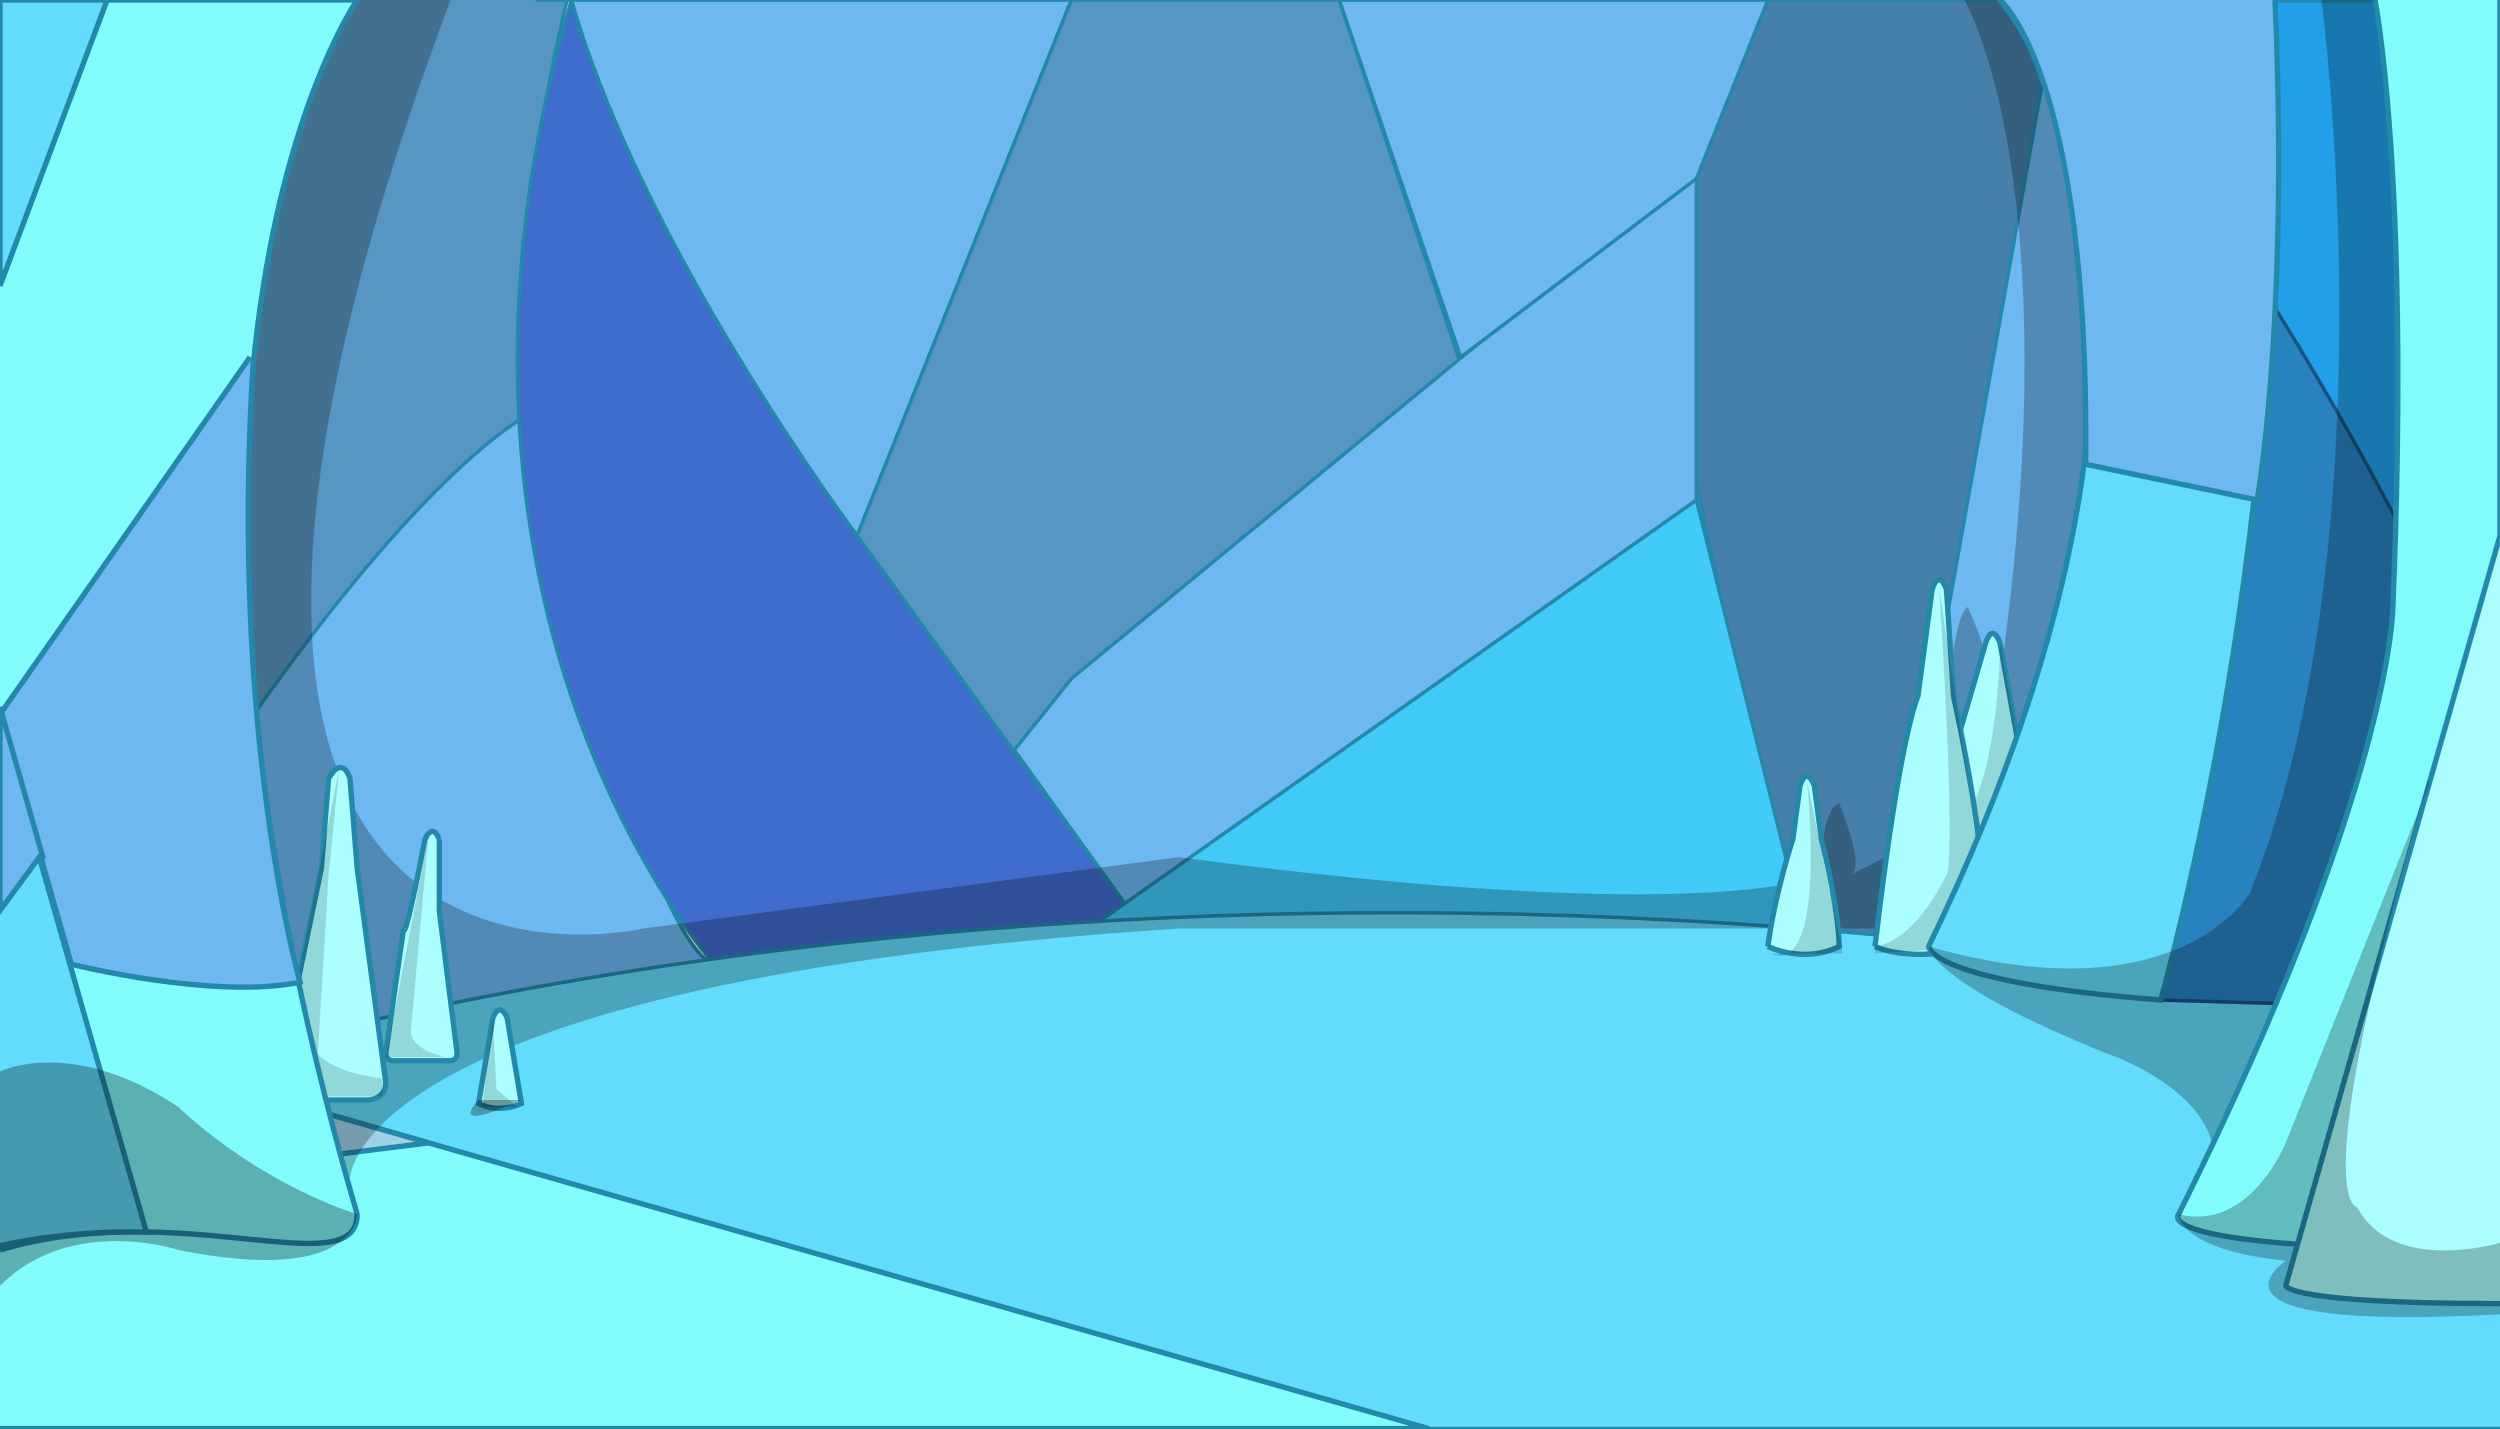
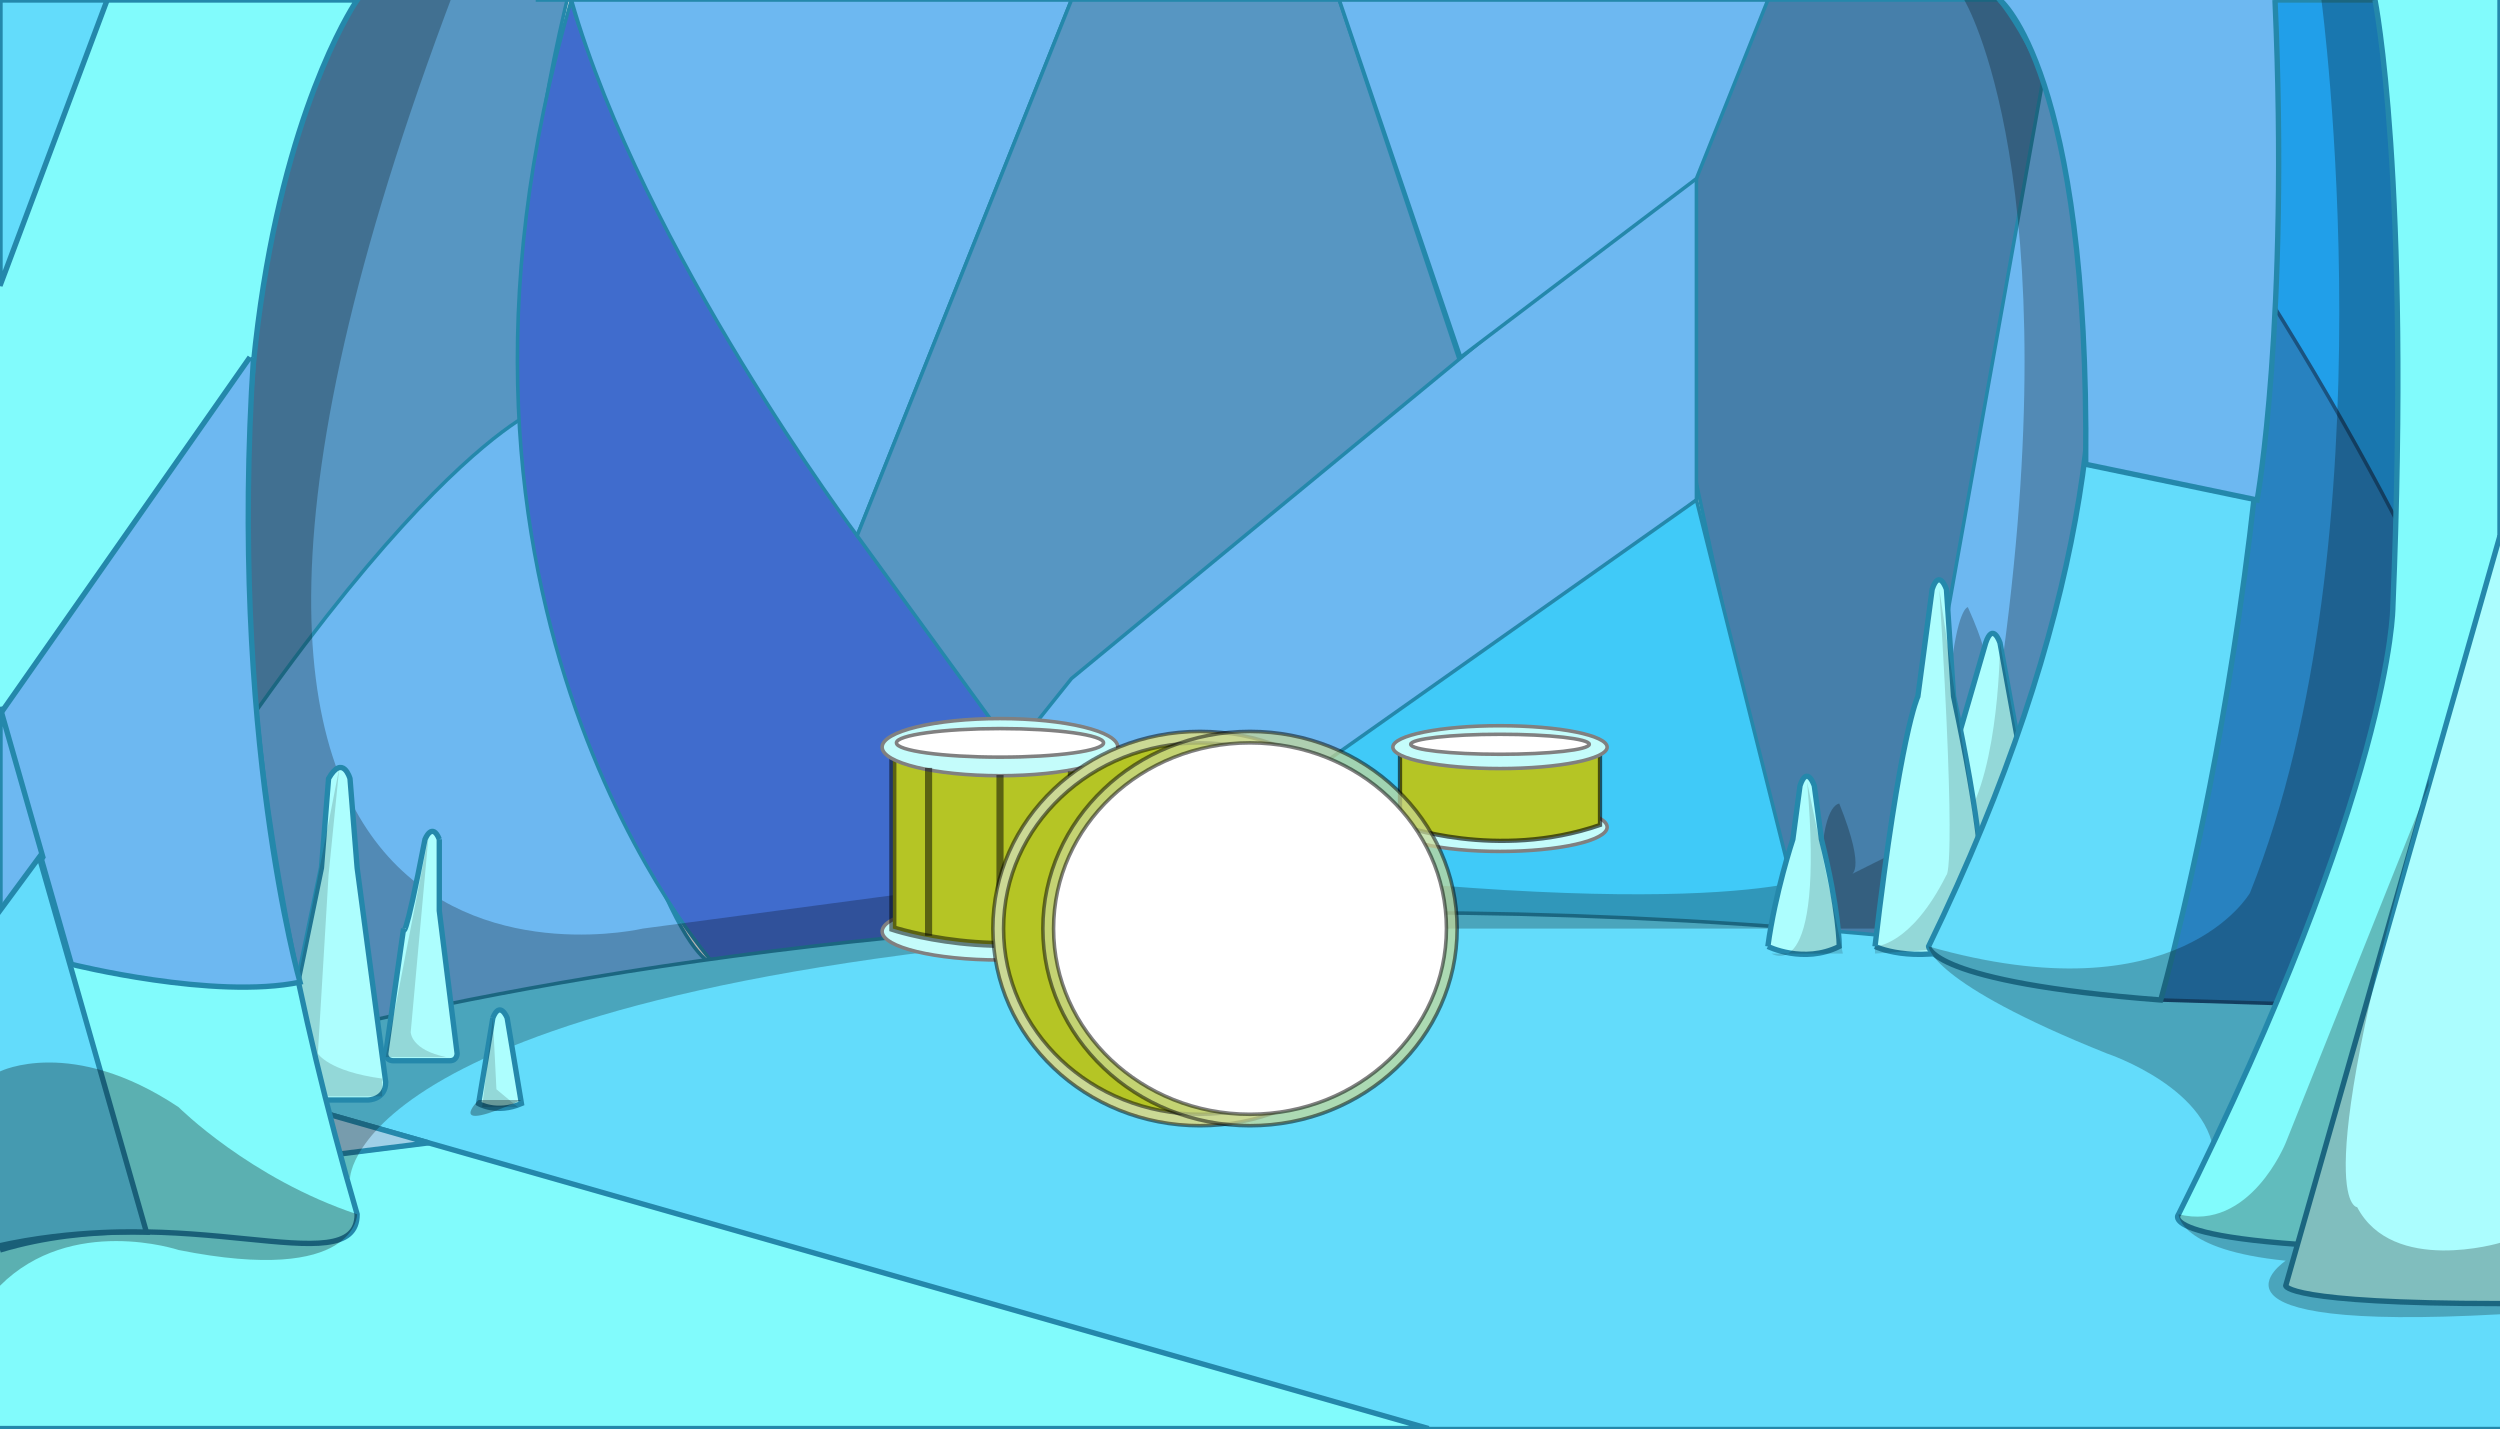
<svg xmlns="http://www.w3.org/2000/svg" height="400" viewBox="0 0 700 400" preserveAspectRatio="xMinYMin meet">
    //background
        //blue
        <path d="M 575 0                 c 0 0, 0 0, 50 0                 c 0 0, 0 0, 0 280                 c 0 0, 0 0, -100 0                 " stroke="#2488AB" fill="#6db8f1" />
        //dark blue
        <path d="M 496 0                 c 0 0, 0 0, 80 0                 c 0 0, 0 0, -50 280                 c 0 0, 0 0, -20 0                 c 0 0, 0 0, -60 -280                 z                 " stroke="#2488AB" fill="#467FAA" />
        //light grey
        <path d="M 0 315                 c 0 0, 80 -150, 150 -200                 c 0 0, -10 -40, 10 -120                 c 0 0, 0 0, -160 0                 z                 " stroke="#2488AB" fill="#5796C2" />
        //blue
        <path d="M 0 315                 c 0 0, 0 0, 200 -45                 c 0 0, -20 0, -50 -155                 c 0 0, -50 20, -150 200                 z                 " stroke="#2488AB" fill="#6db8f1" />
        //dark blue
        <path d="M 160 0                 c 0 0, 10 60, 170 270                 c 0 0, 0 0, -130 0                 c 0 0, -90 -100, -40 -270                 z                 " stroke="#2488AB" fill="#406CCD" />
        //blue
        <path d="M 150 0                 c 0 0, 0 0, 150 0                 c 0 0, 0 0, -60 150                 c 0 0, -60 -80, -80 -150                 z                 " stroke="#2488AB" fill="#6db8f1" />
        //light grey
        <path d="M 300 0                 c 0 0, 0 0, 75 0                 c 0 0, 0 0, 50 150                 c 0 0, 0 0, -105 110                 c 0 0, 0 0, -80 -110                 z                 " stroke="#2488AB" fill="#5796C2" />
        //blue
        <path d="M 470 50                 c 0 0, 0 0, -170 140                 c 0 0, 0 0, -16 20                 c 0 0, 0 0, 36 50                 c 0 0, 0 0, 155 -120                 c 0 0, 0 0, 0 -90                 z                 " stroke="#2488AB" fill="#6db8f1" />
        //light blue
        <path d="M 475 140                 c 0 0, 0 0, 30 120                 c 0 0, 0 0, -200 0                 z                 " stroke="#2488AB" fill="#40CAF8" />
        //blue
        <path d="M 375 0                 c 0 0, 0 0, 120 0                 c 0 0, 0 0, -20 50                 c 0 0, 0 0, -66 50                 z                 " stroke="#2488AB" fill="#6db8f1" />
    //floor
    <g>
    //blue
        <path d="M 50 300                 c 0 0, 300 -100, 700 0                 c 0 0, 0 0, 0 100                 c 0 0, 0 0, -350 0                 z                 " stroke="#2488AB" fill="#63DCFB" />
    //light-blue
        <path d="M 0 315                 c 0 0, 0 0, 50 -15                 c  0 0, 0 0, 350 100                 c 0 0, 0 0, -400 0                 " stroke="#2488AB" stroke-width="1.5" fill="#81FBFC" />
    //light-grey
        <path d="M 50 300                 c 0 0, 0 0, 70 20                 c 0 0, 0 0, -120 15                 z                 " stroke="#2488AB" stroke-width="1.5" fill="#9FD0E7" />
    //shadow
            <path d="M 98 330                     c 0 0, 0 -55, 232 -70                     c 0 0, 0 0, 0 -20                     c 0 0, 0 0, -150 20                     c 0 0, -170 40, -50 -270                      c 0 0, 0 0, -40 0                     c 0 0, 0 0, -50 250                     z                     " fill-opacity="0.25" />
    //icicles
            // big left
            <path d="M 78 308                     c 0 0, 0 0, 25 0                     c 0 0, 5 0, 5 -5                     c 0 0, 0 0, -8 -60                     c 0 0, 0 0, -2 -25                     c 0 0, -2 -7, -6 0                     c 0 0, 0 0, -2 25                     c 0 0, 0 0, -12 58                     c 0 0, -2 5, 2 8                                          " stroke="#2488AB" stroke-width="1.5" fill="#ADFEFE" />
            //shadow
            <path d="M 95 215                     c 0 0, 0 0, -3 30                     c 0 0, 0 0, -3 50                     c 0 0, 3 5, 18 7                     c 0 0, 0 0, 0 5                     c 0 0, 0 0, -30 0                     z                     " fill-opacity="0.15" />
    //columns
        
        <path d="M 0 0                 c 0 0, 0 0, 100 0                 c 0 0, -70 100, 0 340                 c 0 20, -50 -5, -100 10                 " stroke="#2488AB" stroke-width="1.5" fill="#81FBFC" />
        // dark blue
        <path d="M 70 100                 c 0 0, 0 0, -70 100                 c 0 0, 0 0, 20 70                 c 0 0, 40 10, 64 5                 c 0 0, -20 -70, -13 -175                 " stroke="#2488AB" stroke-width="1.5" fill="#6db8f1" />
    <path d="M 12 240                 c 0 0, 0 0, -12 18                 c 0 0, 0 0, 0 -60                 z                 " stroke="#2488AB" stroke-width="1.5" fill="#6db8f1" />
        //blue
        <path d="M 11 240                 c 0 0, 0 0, 30 105                 c 0 0, -20 -1, -42 4                 c 0 0, 0 0, -2 -90                 z                 " stroke="#2488AB" stroke-width="1.5" fill="#63DCFB" />
    <path d="M 0 0                 c 0 0, 0 0, 30 0                 c 0 0, 0 0, -30 80                 z                 " stroke="#2488AB" stroke-width="1.5" fill="#63DCFB" />
        //shadow
            <path d="M 0 300                     c 0 0, 20 -10, 50 10                     c 0 0, 20 20, 50 30                     c 0 0, 0 20, -50 10                     c 0 0, -30 -10, -50 10                     " fill-opacity="0.30" />
    <path d="M 630 0                     c 0 0, 0 0, 70 0                     c 0 0, 0 0, 0 250                     c 0 0, 0 0, -50 0                     " stroke="#2488AB" stroke-width="1.5" fill="#219FE9" />
    <path d="M 630 0                     c 0 0, 0 0, -25 280                     c 0 0 , 0 0, 100 3                     c 0 0, 30 -40, -70 -200                     z                     " stroke="#1A5380" fill="#2882C0" />
        //shadow
            <path d="M 550 0                     c 0 0, 30 50, 10 190                     c 0 0, 0 0, -5 0                     c 0 0, 5 0, -4 -20                     c 0 0, -3 0, -5 20                     c 0 0, 0 0, -18 50                     c 0 0, 0 0, -10 5                     c 0 0, 5 0, -3 -20                     c 0 0, -5 0, -5 20                     c 0 0, -30 15, -180 -5                     c 0 0, 0 0, 0 20                     c 0 0, 0 0, 260 0                     c 0 0, 0 0, 0 -270                     " fill-opacity="0.25" />
        //icicles
            //medium
            <path d="M 540 235                     c 0 0, 0 0, 30 0                     c 0 0, 0 0, -10 -55                     c 0 0, -2 -6, -4 0                      c 0 0, 0 0, -16 55                     " stroke="#2488AB" stroke-width="1.5" fill="#ADFEFE" />
            //shadow
            <path d="M 540 235                     c 0 0, 0 0, 30 0                     c 0 0, 0 0, -10 -55                     c 0 0, 0 35, -10 50                     " fill-opacity="0.15" />
            // big
            <path d="M 525 265                     c 0 0, 10 5, 27 0                     c 0 0, 10 0, -5 -70                     c 0 0, 0 0, -2 -30                     c 0 0, -2 -6, -4 0                     c 0 0, 0 0, -4 30                      c 0 0, -5 10, -12 70                     " stroke="#2488AB" stroke-width="1.5" fill="#ADFEFE" />
            //shadow
            <path d="M 525 265                     c 0 0, 10 0, 20 -20                     c 0 0 , 3 0,  -2 -80                     c 0 0, 0 0, 12 80                     c 0 0, 0 0, 0 20                     c 0 0, 0 0, -30 2                     " sttroke="red" fill-opacity="0.15" />
             //small
            <path d="M 495 265                     c 0 0, 10 5, 20 0                     c 0 0 , 0 -10, -5 -30                     c 0 0 , 0 0, -2 -15                     c 0 0 , -2 -6, -4 0                     c 0 0 , 0 0, -2 15                     c 0 0 , -5 15, -7 30                      " stroke="#2488AB" stroke-width="1.5" fill="#ADFEFE" />
            //shadow
            <path d="M 506 219                     c 0 0, 0 0, 10 48                     c 0 0, 0 0, -20 0                     c 0 0, 15 10, 10 -48                     " sttroke="red" fill-opacity="0.15" />
            ///
            <path d="M 560 0                     c 0 0, 70 80, -20 265                     c 0 0, 0 10, 65 15                     c 0 0, 40 -140, 30 -280                     z                     " stroke="#2488AB" stroke-width="1.5" fill="#63DCFB" />
    <path d="M 560 0                     c 0 0, 25 20, 24 130                     c 0 0, 0 0, 48 10                     c 0 0, 9 -50, 5 -140                     " stroke="#2488AB" stroke-width="1.5" fill="#6db8f1" />
            //shadow
            <path d="M 650 0                     c 0 0, 20 150, -20 250                     c 0 0, -20 35, -90 15                     c 0 0, 0 10, 50 30                     c 0 0, 30 10, 30 30                     c 0 0, 0 0, 70 0                     c 0 0, 0 0, 0 -340                     " fill-opacity="0.25" />
    <path d="M 665 0                     c 0 0, 10 50, 5 170                     c 0 0, 0 50, -60 170                     c 0 0, -10 10, 90 10                     c 0 0, 0 0, 0 -350                     " stroke="#2488AB" stroke-width="1.5" fill="#81FBFC" />
    <path d="M 700 150                     c 0 0, 0 0, -60 210                     c 0 0, 0 5, 60 5                     " stroke="#2488AB" stroke-width="1.5" fill="#ABFDFE" />
            //shadow
            <path d="M 680 220                     c 0 0, 0 0, -40 100                     c 0 0, 0 0, 0 0                     c 0 0, -10 25, -30 20                     c 0 0, 0 10, 30 13                     c 0 0, -30 20, 60 15                     c 0 0, 0 0, 0 -20                     c 0 0, -30 9, -40 -10                     c 0 0, -15 0, 20 -120                     " fill-opacity="0.25" />
            
         //icicle
            // medium left
            <path d="M 123 235                     c 0 0, 0 0, 0 20                     c 0 0, 0 0, 5 40                     c 0 0, 0 2, -2 2                     c 0 0, 0 0, -16 0                     c 0 0, -2 0, -2 -2                     c 0 0, 0 0, 5 -35                     c 0 0, 0 6, 6 -25                     c 0 0, 2 -5, 4 0                     " stroke="#2488AB" stroke-width="1.5" fill="#ADFEFE" />
            //shadow
            <path d="M 120 234                     c 0 0, 0 0, -5 55                     c 0 0, 0 5, 10 7                     c 0 0, 0 0, -17 0                     z                     " fill-opacity="0.15" />
            //small left
            <path d="M 138 285                     c 0 0, 0 0, -2 12                     c 0 0, 0 0, -2 12                     c 0 0, 5 3, 12 0                     c 0 0, 0 0, -2 -12                     c 0 0, 0 0, -2 -12                     c 0 0, -2 -5, -4 0                     " stroke="#2488AB" stroke-width="1.5" fill="#ADFEFE" />
            //shadow
            <path d="M 138 285                     c 0 0, 0 0, 1 20                     c 0 0, 0 0, 6 5                     c 0 0, 0 0, -10 0                     z                     " sttroke="red" fill-opacity="0.15" />
            //shadow
            <path d="M 134 308                     c 0 0, -10 10, 12 0                     c 0 0, 0 0, 0 0                     " fill-opacity="0.30" />
  </g>
+   <g>
+     //drums
+         //medium
+             <ellipse rx="33" ry="2%" cx="40%" cy="65.2%" fill="#C4FCFB" stroke="grey" />
+     <path d="M 250 210                     c 0 0, 0 0, 0 50                     c 0 0, 30 10, 60 0                     c 0 0, 0 0, 0 -50                     c 0 0, 0 0, -20 0                     c 0 0, 0 0, 30 0                     " stroke="black" stroke-opacity="0.5" stroke-width="2" fill="#B5C525" />
+     <ellipse rx="33" ry="2%" cx="40%" cy="52.3%" fill="#C4FCFB" stroke="grey" />
+     <ellipse rx="29" ry="1%" cx="40%" cy="52%" fill="white" stroke="grey" />
+     <path d="M 260 215                     c 0 0, 0 0, 0 47                     " stroke="black" stroke-width="2" stroke-opacity="0.5" />
+     <path d="M 280 217                     c 0 0, 0 0, 0 47                     " stroke="black" stroke-width="2" stroke-opacity="0.5" />
+     <path d="M 300 216                     c 0 0, 0 0, 0 47                     " stroke="black" stroke-width="2" stroke-opacity="0.5" />
+         //small
+             <ellipse rx="30" ry="1.7%" cx="60%" cy="57.9%" fill="#C4FCFB" stroke="grey" />
+     <path d="M 392 210                     c 0 0, 0 0, 0 21                     c 0 0, 27 10, 56 0                     c 0 0, 0 0, 0 -21                     " stroke="black" stroke-opacity="0.6" stroke-width="1.2" fill="#B5C525" />
+     <ellipse rx="30" ry="1.5%" cx="60%" cy="52.3%" fill="#C4FCFB" stroke="grey" />
+     <ellipse rx="25" ry="0.7%" cx="60%" cy="52.1%" fill="white" stroke="grey" />
+             
+         //big
+             //grey
+             <ellipse rx="58" ry="13.8%" cx="48%" cy="65%" fill="#CBD995" stroke="black" stroke-opacity="0.5" />
+             //green
+             <ellipse rx="55" ry="13%" cx="48%" cy="65%" fill="#B5C525" stroke="black" stroke-opacity="0.5" />
+             //grey
+             <ellipse rx="58" ry="13.8%" cx="50%" cy="65%" fill="#CBD995" fill-opacity="0.7" stroke="black" stroke-opacity="0.5" />
+             //green
+             <ellipse rx="55" ry="13%" cx="50%" cy="65%" fill="white" stroke="black" stroke-opacity="0.5" />
+   </g>
</svg>
